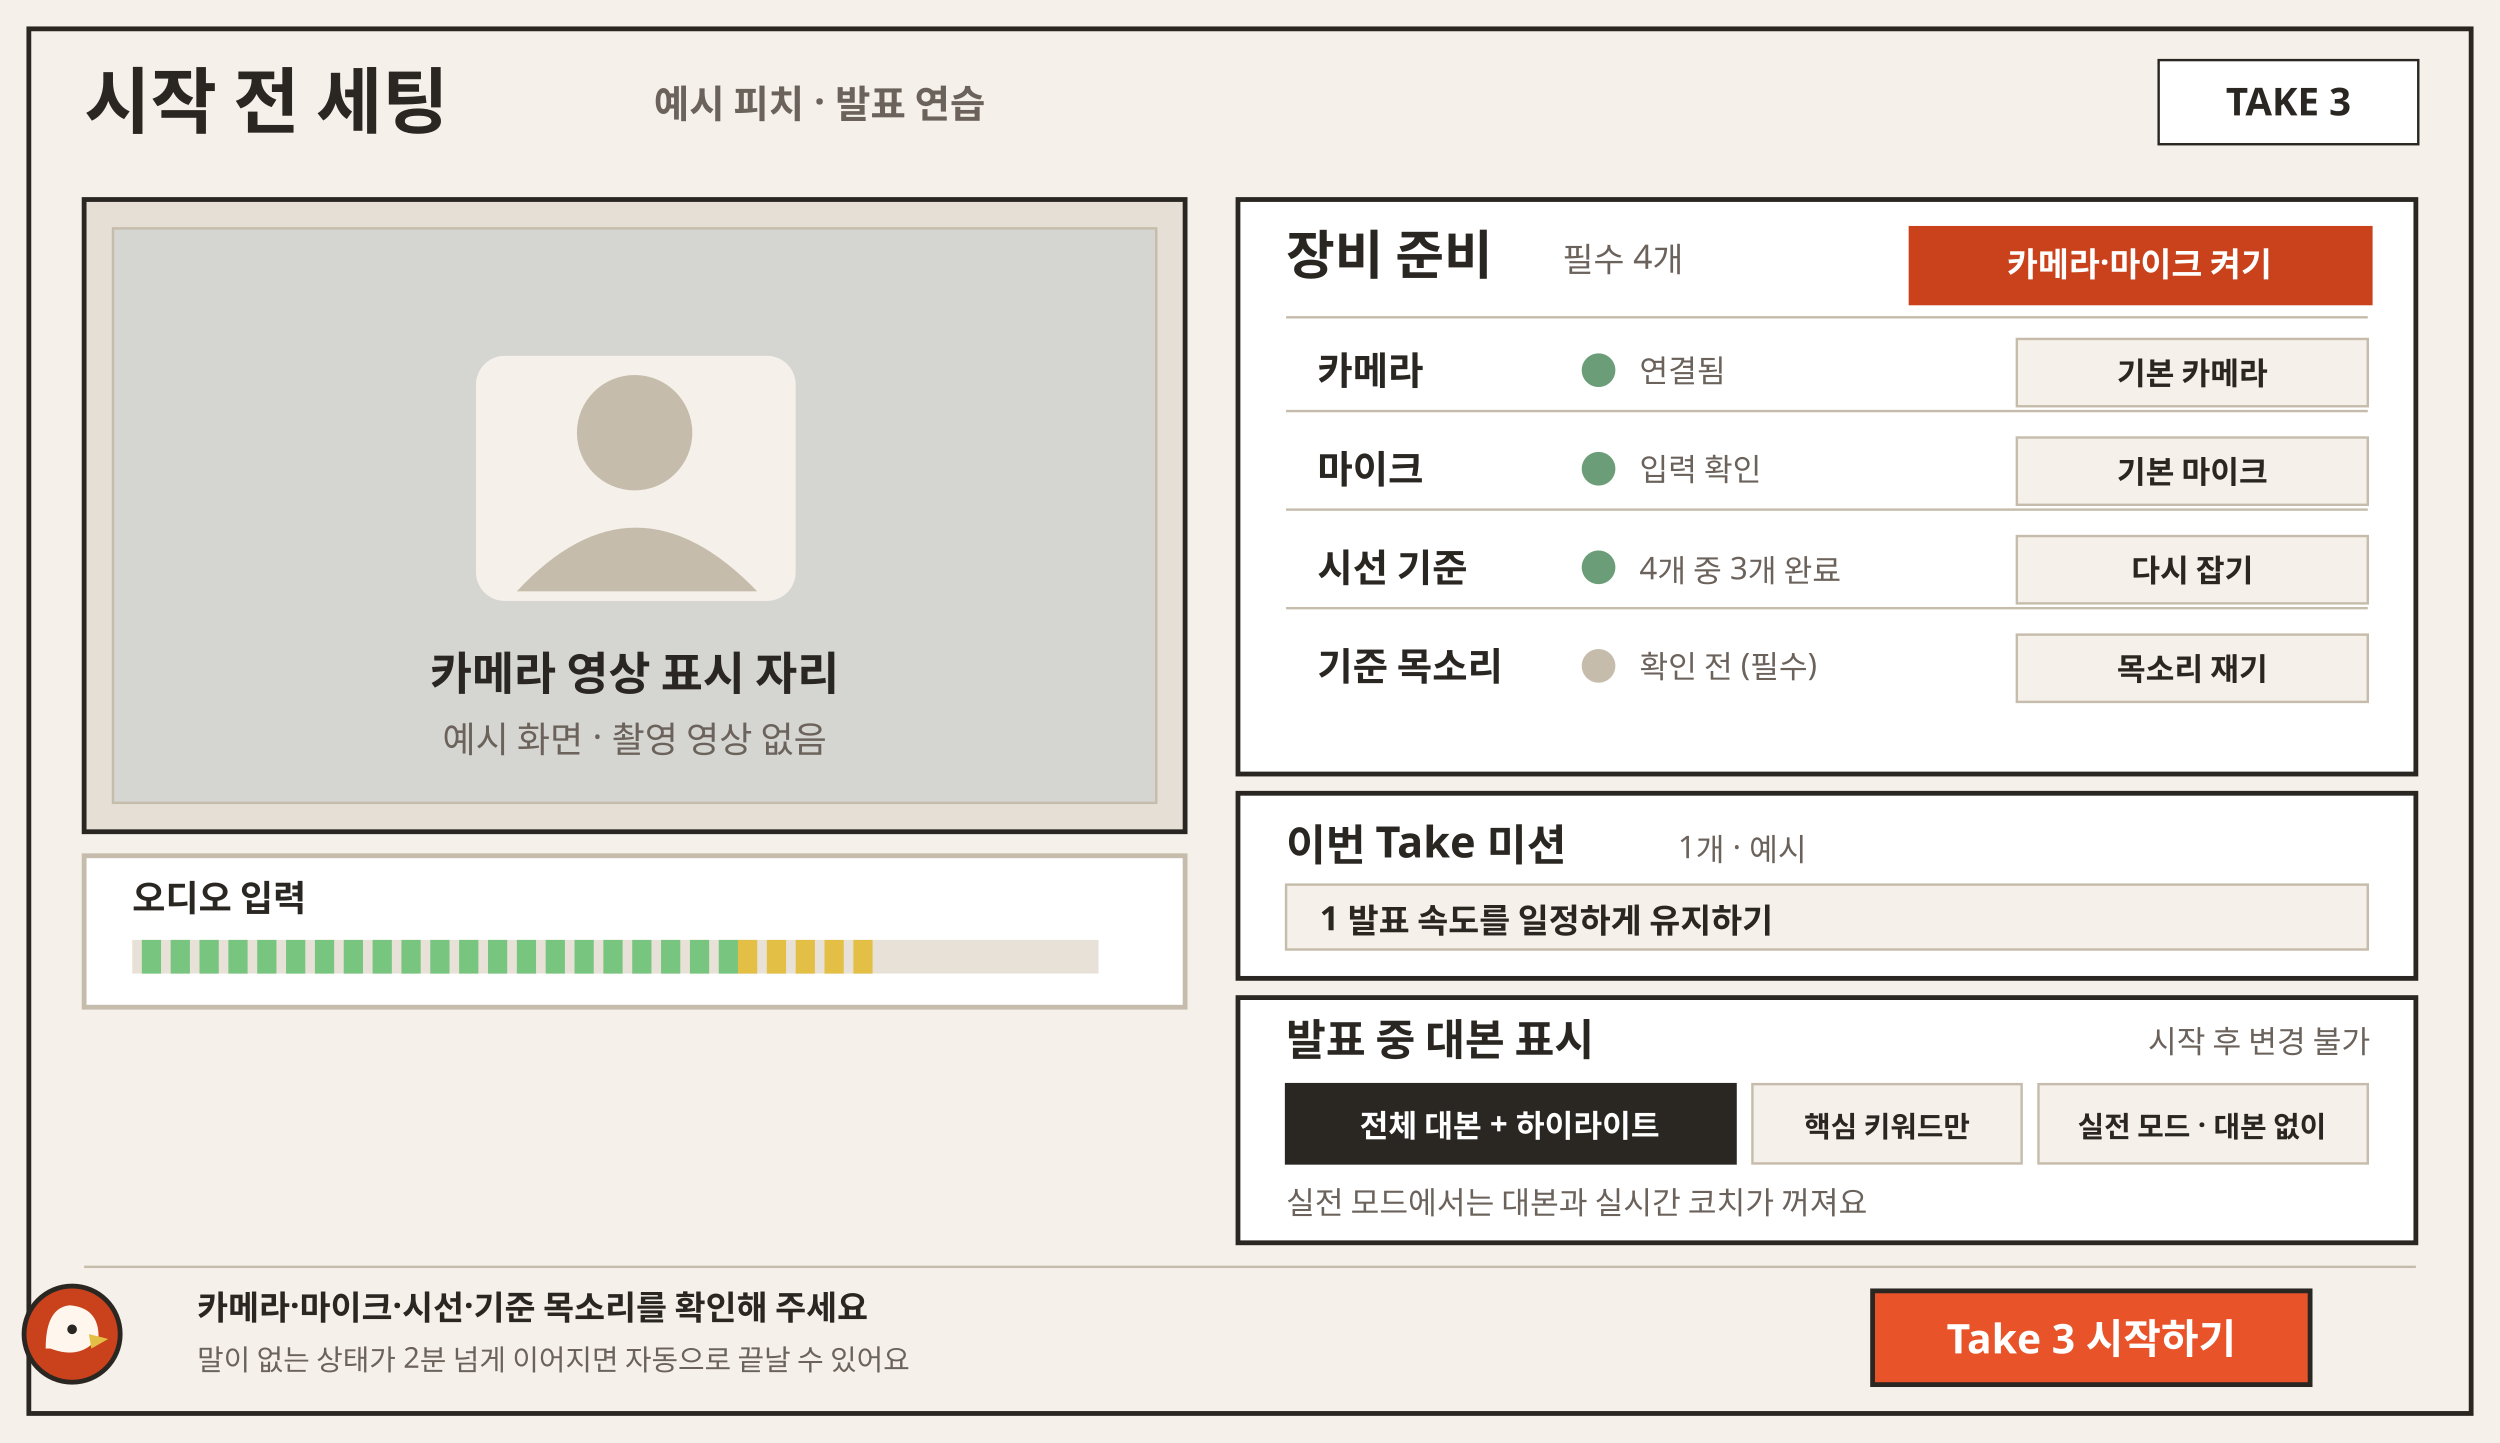
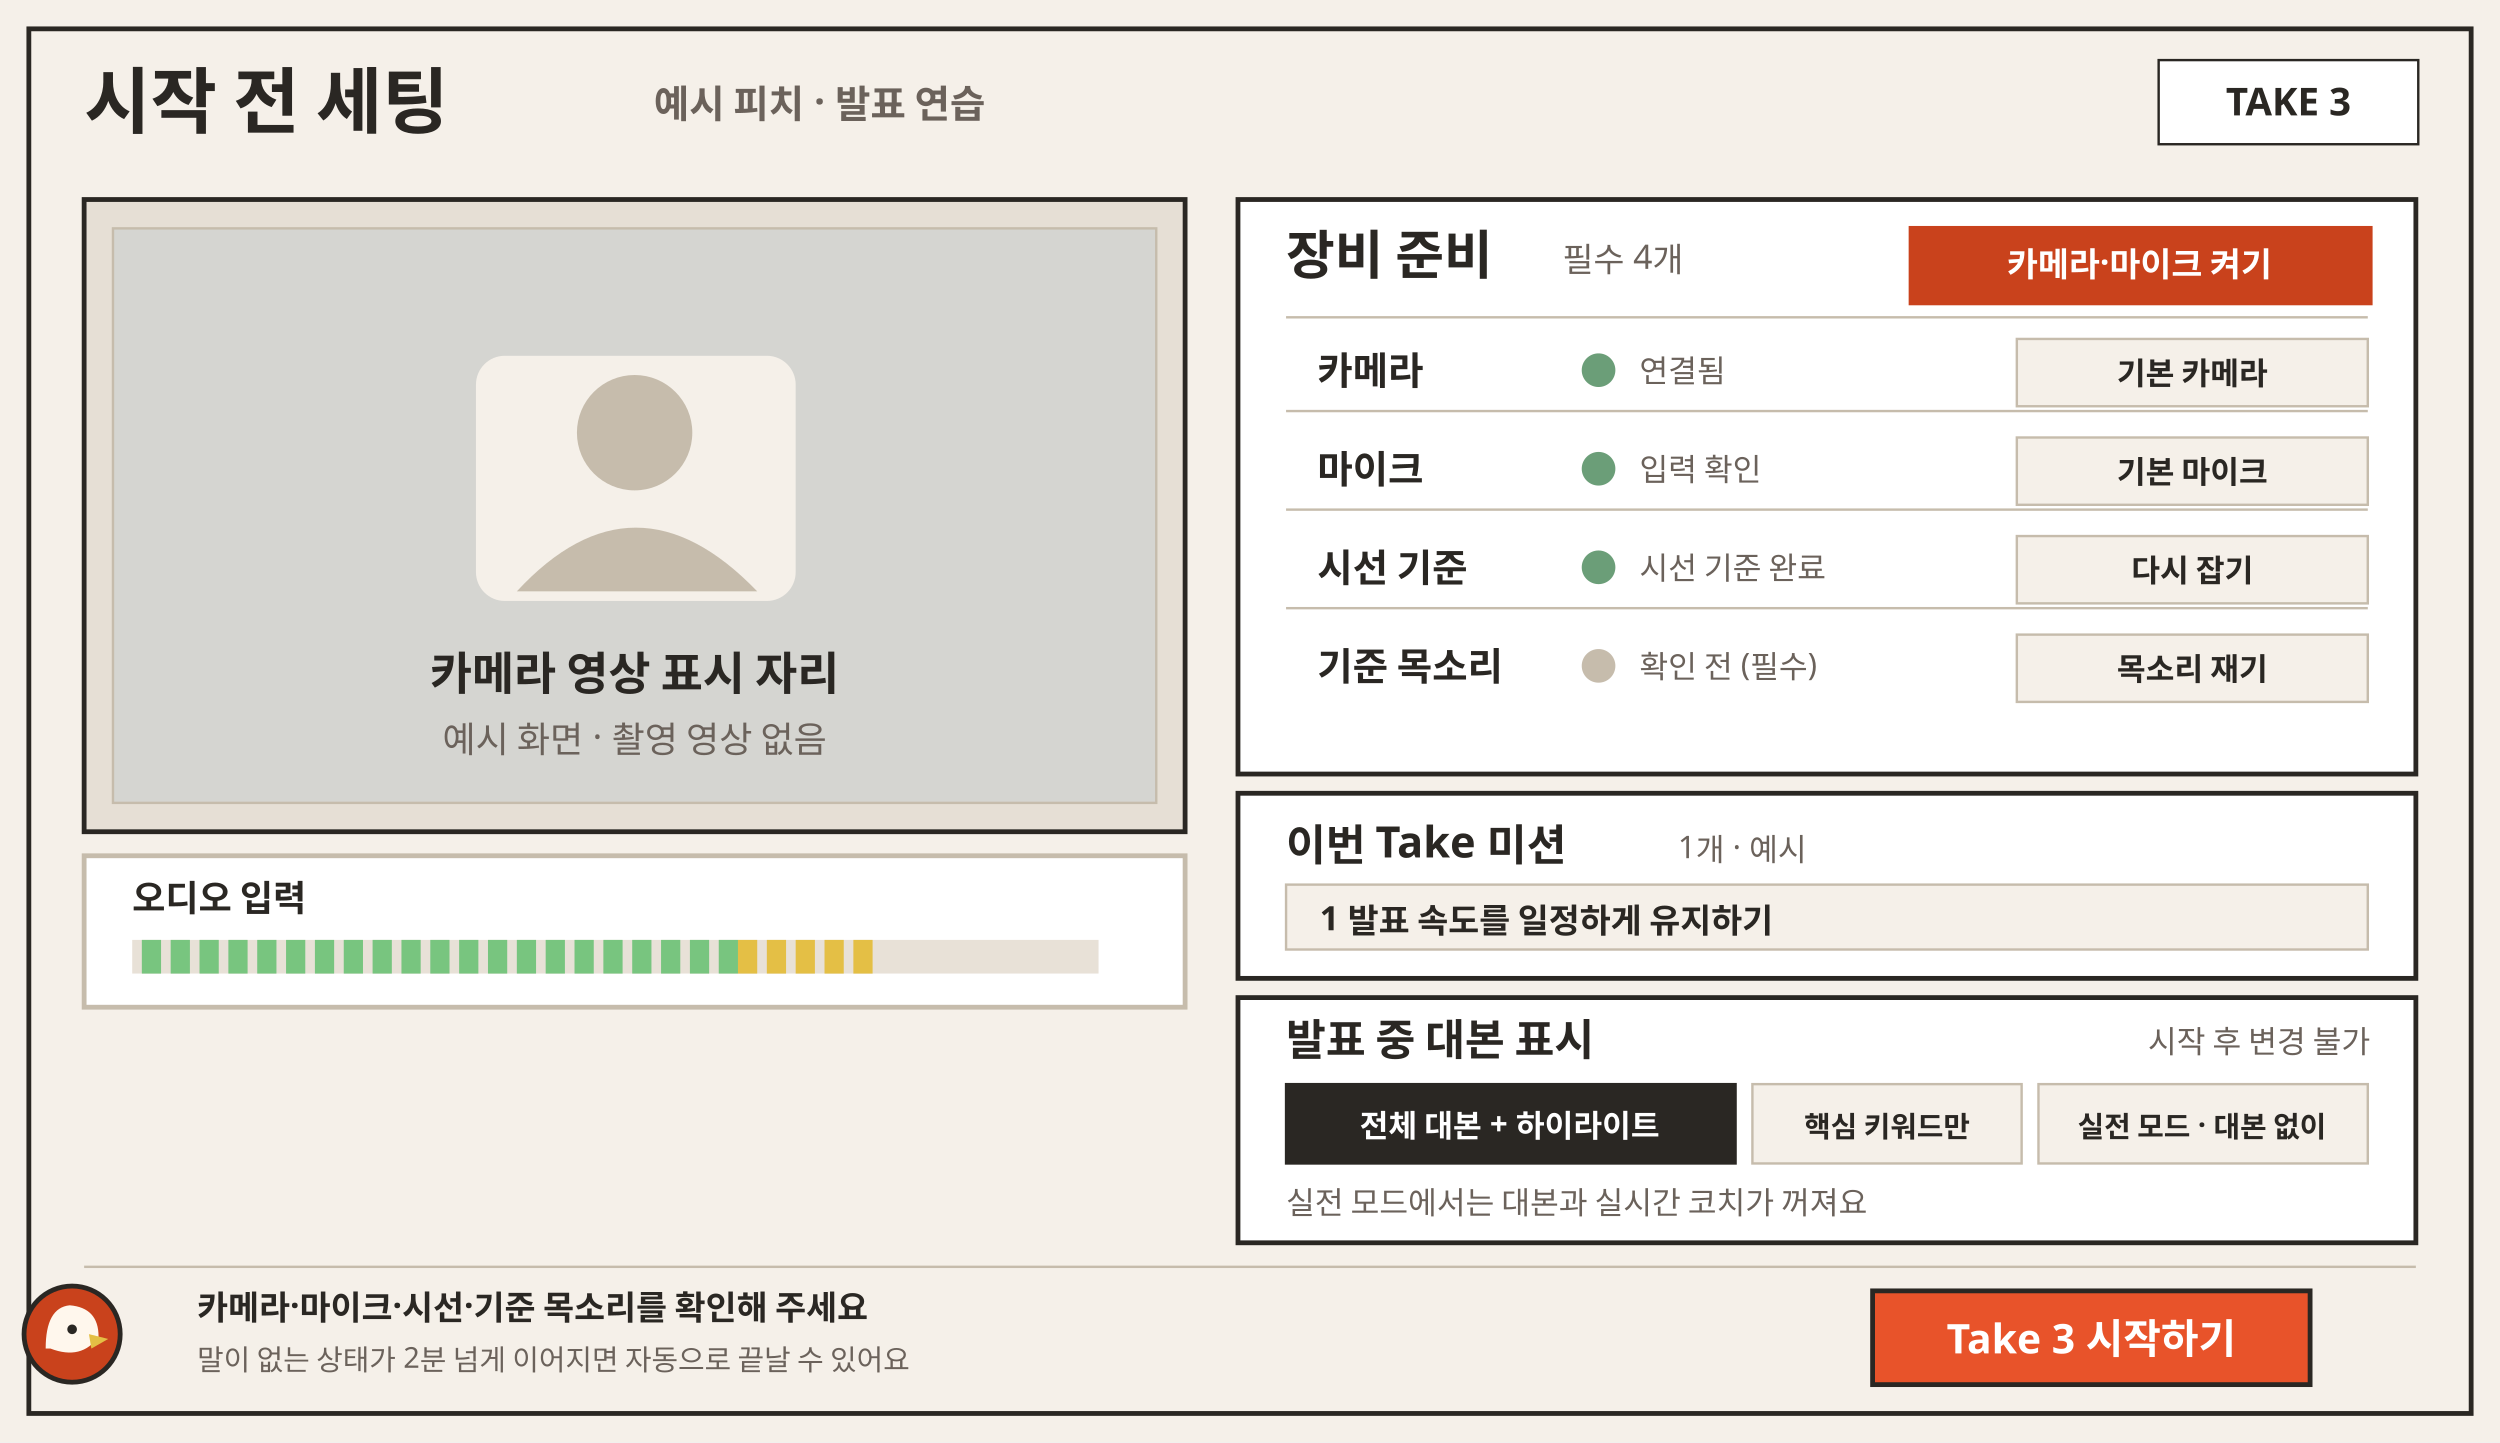
<svg xmlns="http://www.w3.org/2000/svg" width="1040" height="600" viewBox="0 0 1040 600" role="img" aria-labelledby="device-title device-desc">
  <g font-family="Pretendard, Noto Sans KR, Malgun Gothic, sans-serif">
    <rect x="0" y="0" width="1040" height="600" rx="0" fill="#f5f0e9" stroke="none" stroke-width="1" />
    <rect x="12" y="12" width="1016" height="576" rx="0" fill="#f5f0e9" stroke="#2a2723" stroke-width="2" />
    <text x="35" y="53" font-size="30" fill="#2a2723" font-weight="800" text-anchor="start">시작 전 세팅</text>
    <text x="272" y="49" font-size="16" fill="#6b625b" font-weight="600" text-anchor="start">예시 피치 · 발표 연습</text>
    <rect x="898" y="25" width="108" height="35" rx="0" fill="#fff" stroke="#2a2723" stroke-width="1" />
    <text x="952" y="48" font-size="16" fill="#2a2723" font-weight="800" text-anchor="middle">TAKE 3</text>
    <rect x="35" y="83" width="458" height="263" rx="0" fill="#e6dfd5" stroke="#2a2723" stroke-width="2" />
    <rect x="47" y="95" width="434" height="239" rx="0" fill="#d5d5d1" stroke="#c6bcac" stroke-width="1" />
    <rect x="198" y="148" width="133" height="102" rx="12" fill="#f5f0e9" stroke="none" stroke-width="0" />
    <circle cx="264" cy="180" r="24" fill="#c6bcac" stroke="none" stroke-width="0" />
    <path d="M215 246 Q264 193 315 246" fill="#c6bcac" />
    <text x="264" y="287" font-size="19" fill="#2a2723" font-weight="700" text-anchor="middle">카메라 영상 표시 자리</text>
    <text x="264" y="313" font-size="15" fill="#6b625b" font-weight="500" text-anchor="middle">예시 화면 · 촬영 영상 없음</text>
    <rect x="35" y="356" width="458" height="63" rx="0" fill="#ffffff" stroke="#c6bcac" stroke-width="2" />
    <text x="55" y="379" font-size="15" fill="#2a2723" font-weight="700" text-anchor="start">오디오 입력</text>
    <rect x="55" y="391" width="402" height="14" rx="0" fill="#e8e1d7" stroke="none" stroke-width="1" />
    <line x1="59" y1="398" x2="307" y2="398" stroke="#78c57f" stroke-width="14" stroke-dasharray="8 4" />
    <line x1="307" y1="398" x2="365" y2="398" stroke="#e4bf45" stroke-width="14" stroke-dasharray="8 4" />
    <rect x="515" y="83" width="490" height="239" rx="0" fill="#fff" stroke="#2a2723" stroke-width="2" />
    <text x="535" y="114" font-size="22" fill="#2a2723" font-weight="800" text-anchor="start">장비 준비</text>
    <text x="650" y="113" font-size="14" fill="#6b625b" font-weight="500" text-anchor="start">필수 4개</text>
    <rect x="794" y="94" width="193" height="33" rx="0" fill="#c9421c" stroke="none" stroke-width="1" />
    <text x="890" y="115" font-size="14" fill="#fff" font-weight="700" text-anchor="middle">카메라·마이크 켜기</text>
    <line x1="535" y1="132" x2="985" y2="132" stroke="#c6bcac" stroke-width="1" />
    <text x="548" y="160" font-size="16" fill="#2a2723" font-weight="700" text-anchor="start">카메라</text>
    <circle cx="665" cy="154" r="7" fill="#6b9e78" stroke="none" stroke-width="0" />
    <text x="682" y="159" font-size="13" fill="#6b625b" font-weight="500" text-anchor="start">연결됨</text>
    <rect x="839" y="141" width="146" height="28" rx="0" fill="#f5f0e9" stroke="#c6bcac" stroke-width="1" />
    <text x="912" y="160" font-size="13" fill="#2a2723" font-weight="600" text-anchor="middle">기본 카메라</text>
    <line x1="535" y1="171" x2="985" y2="171" stroke="#c6bcac" stroke-width="1" />
    <text x="548" y="201" font-size="16" fill="#2a2723" font-weight="700" text-anchor="start">마이크</text>
    <circle cx="665" cy="195" r="7" fill="#6b9e78" stroke="none" stroke-width="0" />
    <text x="682" y="200" font-size="13" fill="#6b625b" font-weight="500" text-anchor="start">입력 확인</text>
    <rect x="839" y="182" width="146" height="28" rx="0" fill="#f5f0e9" stroke="#c6bcac" stroke-width="1" />
    <text x="912" y="201" font-size="13" fill="#2a2723" font-weight="600" text-anchor="middle">기본 마이크</text>
    <line x1="535" y1="212" x2="985" y2="212" stroke="#c6bcac" stroke-width="1" />
    <text x="548" y="242" font-size="16" fill="#2a2723" font-weight="700" text-anchor="start">시선 기준</text>
    <circle cx="665" cy="236" r="7" fill="#6b9e78" stroke="none" stroke-width="0" />
-     <text x="682" y="241" font-size="13" fill="#6b625b" font-weight="500" text-anchor="start">4개 중 3개 완료</text>
+     <text x="682" y="241" font-size="13" fill="#6b625b" font-weight="500" text-anchor="start">시선 기준 완료</text>
    <rect x="839" y="223" width="146" height="28" rx="0" fill="#f5f0e9" stroke="#c6bcac" stroke-width="1" />
    <text x="912" y="242" font-size="13" fill="#2a2723" font-weight="600" text-anchor="middle">다시 잡기</text>
    <line x1="535" y1="253" x2="985" y2="253" stroke="#c6bcac" stroke-width="1" />
    <text x="548" y="283" font-size="16" fill="#2a2723" font-weight="700" text-anchor="start">기준 목소리</text>
    <circle cx="665" cy="277" r="7" fill="#c6bcac" stroke="none" stroke-width="0" />
    <text x="682" y="282" font-size="13" fill="#6b625b" font-weight="500" text-anchor="start">확인 전 (필수)</text>
    <rect x="839" y="264" width="146" height="28" rx="0" fill="#f5f0e9" stroke="#c6bcac" stroke-width="1" />
    <text x="912" y="283" font-size="13" fill="#2a2723" font-weight="600" text-anchor="middle">목소리 재기</text>
    <rect x="515" y="330" width="490" height="77" rx="0" fill="#fff" stroke="#2a2723" stroke-width="2" />
    <text x="535" y="358" font-size="18" fill="#2a2723" font-weight="800" text-anchor="start">이번 Take 미션</text>
    <text x="698" y="357" font-size="13" fill="#6b625b" font-weight="500" text-anchor="start">1개 · 예시</text>
    <rect x="535" y="368" width="450" height="27" rx="0" fill="#f5f0e9" stroke="#c6bcac" stroke-width="1" />
    <text x="549" y="387" font-size="14" fill="#2a2723" font-weight="600" text-anchor="start">1   발표 속도를 일정하게 유지하기</text>
    <rect x="515" y="415" width="490" height="102" rx="0" fill="#fff" stroke="#2a2723" stroke-width="2" />
    <text x="535" y="439" font-size="18" fill="#2a2723" font-weight="800" text-anchor="start">발표 중 대본 표시</text>
    <text x="986" y="438" font-size="13" fill="#6b625b" font-weight="500" text-anchor="end">시작 후 변경 불가</text>
    <rect x="535" y="451" width="187" height="33" rx="0" fill="#2a2723" stroke="#2a2723" stroke-width="1" />
    <text x="628" y="473" font-size="13" fill="#fff" font-weight="700" text-anchor="middle">전체 대본 + 하이라이트</text>
    <rect x="729" y="451" width="112" height="33" rx="0" fill="#f5f0e9" stroke="#c6bcac" stroke-width="1" />
    <text x="785" y="473" font-size="12" fill="#2a2723" font-weight="600" text-anchor="middle">핵심 키워드만</text>
    <rect x="848" y="451" width="137" height="33" rx="0" fill="#f5f0e9" stroke="#c6bcac" stroke-width="1" />
    <text x="916" y="473" font-size="12" fill="#2a2723" font-weight="600" text-anchor="middle">실전 모드 · 대본 없이</text>
    <text x="535" y="505" font-size="13" fill="#6b625b" font-weight="500" text-anchor="start">실전 모드에서는 대본과 실시간 코치가 꺼져요</text>
    <line x1="35" y1="527" x2="1005" y2="527" stroke="#c6bcac" stroke-width="1" />
    <text x="82" y="549" font-size="14" fill="#2a2723" font-weight="600" text-anchor="start">카메라·마이크·시선·기준 목소리를 확인해 주세요</text>
    <text x="82" y="570" font-size="12" fill="#6b625b" font-weight="500" text-anchor="start">말이 없는 상태가 2분 넘게 이어지면 자동으로 끝날 수 있어요</text>
    <rect x="779" y="537" width="182" height="39" rx="0" fill="#e8532a" stroke="#2a2723" stroke-width="2" />
    <text x="870" y="563" font-size="17" fill="#fff" font-weight="700" text-anchor="middle">Take 3 시작하기</text>
    <g aria-label="왼쪽 아래 채팅 에이전트 런처를 나타낸 단순화한 기호">
      <g transform="translate(-960 0)">
        <circle cx="990" cy="555" r="20" fill="#c9421c" stroke="#2a2723" stroke-width="2" />
        <path d="M979 561 Q979 544 989 543 Q1001 544 1001 556 Q994 566 981 561" fill="#fff7ed" />
        <circle cx="990" cy="553" r="2" fill="#2a2723" stroke="none" stroke-width="0" />
        <path d="M997 555 L1005 557 L998 561" fill="#e4bf45" />
      </g>
    </g>
  </g>
</svg>
